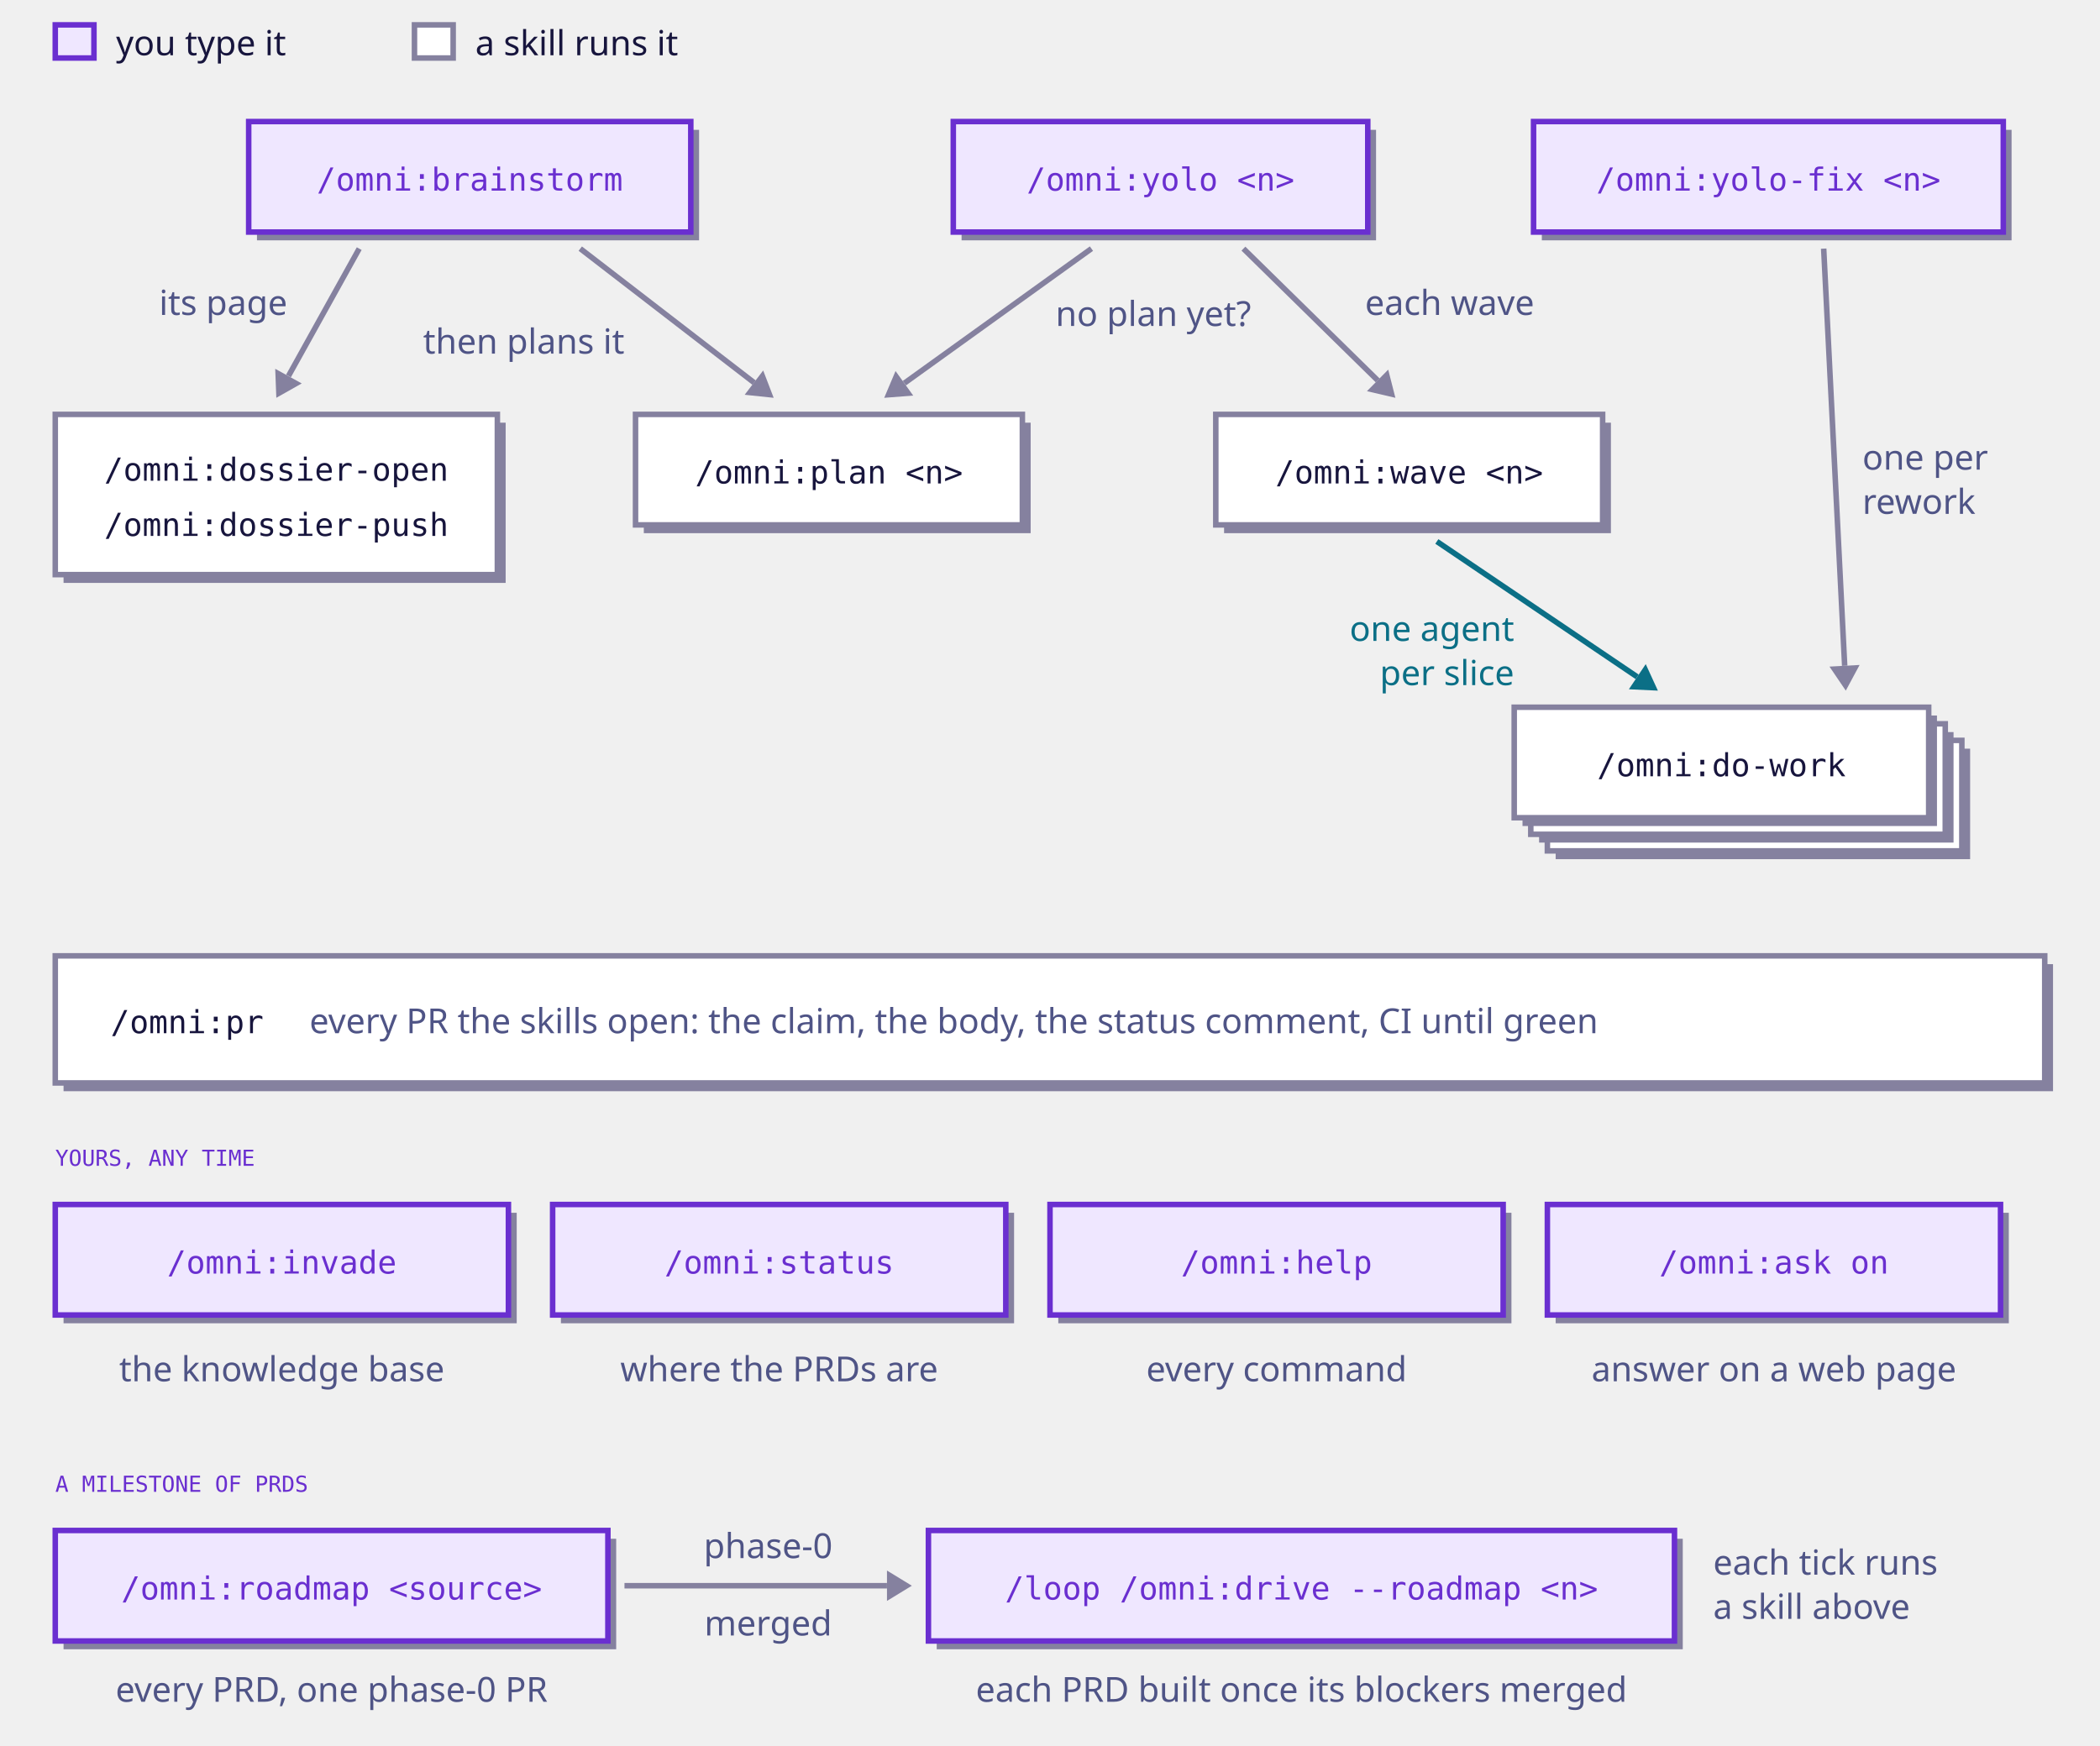
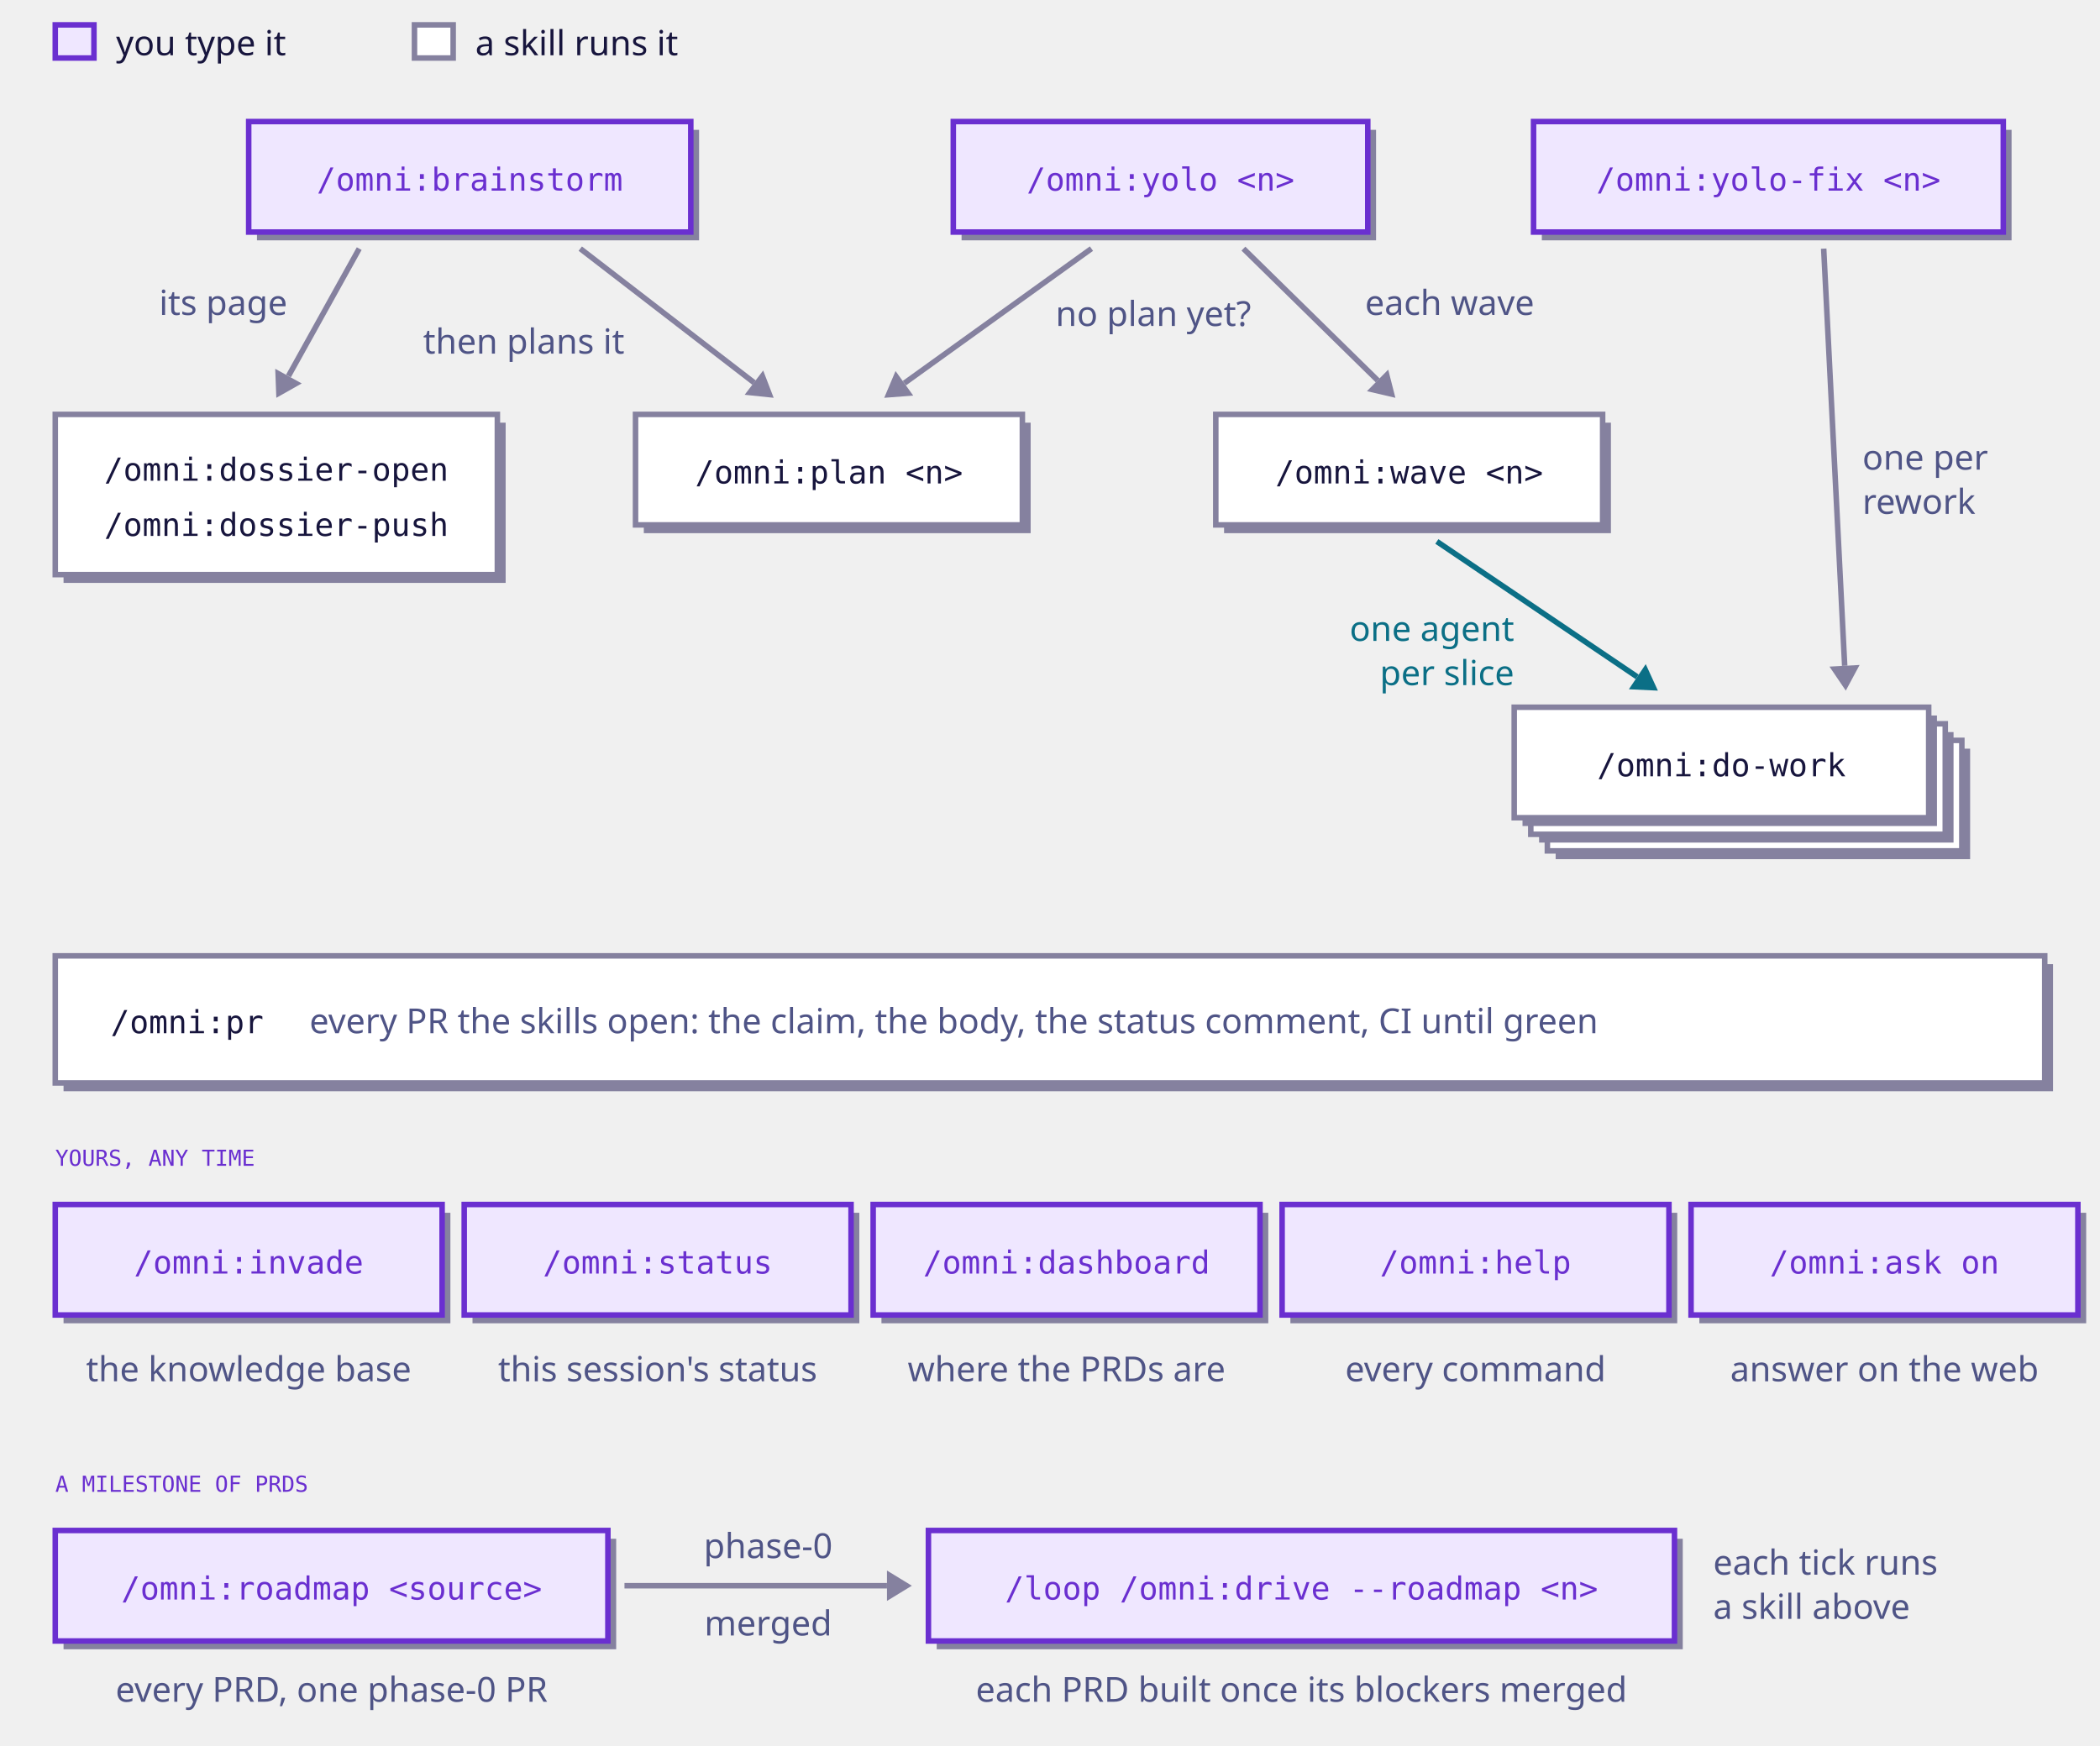
<svg xmlns="http://www.w3.org/2000/svg" viewBox="0 0 760 632" width="760" height="632">
  <style>
    svg { background: #f5f4fc; }
    text { font-family: 'Atkinson Hyperlegible Next', 'Atkinson Hyperlegible', system-ui, sans-serif; font-size: 14px; fill: #17153d; }
    .dg-px { font-family: 'Press Start 2P', ui-monospace, monospace; font-size: 10px; }
    .dg-tag { font-family: 'Press Start 2P', ui-monospace, monospace; font-size: 8px; }
    .dg-small { font-size: 12.5px; }
    .dg-code { font-family: 'JetBrains Mono', ui-monospace, monospace; font-size: 11.5px; }
    .dg-muted { fill: #4f5486; }
    .dg-box { fill: #ffffff; stroke: #85819f; stroke-width: 2; }
    .dg-shadow { fill: #85819f; }
    .dg-line { fill: none; stroke: #85819f; stroke-width: 2; }
    .dg-dash { stroke-dasharray: 6 5; }
    .dg-head { fill: #85819f; }
    .dg-edge-you { stroke: #6a2fd0; }
    .dg-key { fill: #efe7ff; stroke: #6a2fd0; }
    .dg-edge-agents { stroke: #0b6f86; }
    .dg-edge-app { stroke: #15703f; }
    .dg-you { fill: #6a2fd0; }
    .dg-agents { fill: #0b6f86; }
    .dg-app { fill: #15703f; }
    @media (prefers-color-scheme: dark) {
      svg { background: #0e0d33; }
      text { fill: #f2f4ff; }
      .dg-muted { fill: #a9aee6; }
      .dg-box { fill: #16144a; stroke: #6d6acc; }
      .dg-shadow { fill: #6d6acc; }
      .dg-line { stroke: #6d6acc; }
      .dg-head { fill: #6d6acc; }
      .dg-edge-you { stroke: #b37cff; }
      .dg-key { fill: #2a1d66; stroke: #b37cff; }
      .dg-edge-agents { stroke: #6ff0ff; }
      .dg-edge-app { stroke: #4ee08a; }
      .dg-you { fill: #b37cff; }
      .dg-agents { fill: #6ff0ff; }
      .dg-app { fill: #4ee08a; }
    }
  </style>
  <rect x="20" y="9" width="14" height="12" class="dg-box dg-key" />
  <text x="42" y="20" class="dg-small">you type it</text>
  <rect x="150" y="9" width="14" height="12" class="dg-box" />
  <text x="172" y="20" class="dg-small">a skill runs it</text>
  <rect x="93" y="47" width="160" height="40" class="dg-shadow" />
  <rect x="90" y="44" width="160" height="40" class="dg-box dg-key" />
  <text x="170" y="69" class="dg-code dg-you" text-anchor="middle">/omni:brainstorm</text>
  <rect x="348" y="47" width="150" height="40" class="dg-shadow" />
  <rect x="345" y="44" width="150" height="40" class="dg-box dg-key" />
  <text x="420" y="69" class="dg-code dg-you" text-anchor="middle">/omni:yolo &lt;n&gt;</text>
  <rect x="558" y="47" width="170" height="40" class="dg-shadow" />
  <rect x="555" y="44" width="170" height="40" class="dg-box dg-key" />
  <text x="640" y="69" class="dg-code dg-you" text-anchor="middle">/omni:yolo-fix &lt;n&gt;</text>
  <rect x="23" y="153" width="160" height="58" class="dg-shadow" />
  <rect x="20" y="150" width="160" height="58" class="dg-box" />
  <text x="100" y="174" class="dg-code" text-anchor="middle">/omni:dossier-open</text>
  <text x="100" y="194" class="dg-code" text-anchor="middle">/omni:dossier-push</text>
  <rect x="233" y="153" width="140" height="40" class="dg-shadow" />
  <rect x="230" y="150" width="140" height="40" class="dg-box" />
  <text x="300" y="175" class="dg-code" text-anchor="middle">/omni:plan &lt;n&gt;</text>
  <rect x="443" y="153" width="140" height="40" class="dg-shadow" />
  <rect x="440" y="150" width="140" height="40" class="dg-box" />
  <text x="510" y="175" class="dg-code" text-anchor="middle">/omni:wave &lt;n&gt;</text>
  <rect x="563" y="271" width="150" height="40" class="dg-shadow" />
  <rect x="560" y="268" width="150" height="40" class="dg-box" />
  <rect x="557" y="265" width="150" height="40" class="dg-shadow" />
  <rect x="554" y="262" width="150" height="40" class="dg-box" />
  <rect x="551" y="259" width="150" height="40" class="dg-shadow" />
  <rect x="548" y="256" width="150" height="40" class="dg-box" />
  <text x="623" y="281" class="dg-code" text-anchor="middle">/omni:do-work</text>
  <path d="M130 90 L104.4 136.1" class="dg-line" />
  <polygon points="100,144 99.6,133.5 109.2,138.8" class="dg-head" />
  <text x="104" y="114" class="dg-small dg-muted" text-anchor="end">its page</text>
  <path d="M210 90 L272.9 138.5" class="dg-line" />
  <polygon points="280,144 269.5,142.9 276.2,134.1" class="dg-head" />
  <text x="226" y="128" class="dg-small dg-muted" text-anchor="end">then plans it</text>
  <path d="M395 90 L327.3 138.7" class="dg-line" />
  <polygon points="320,144 324.1,134.3 330.5,143.2" class="dg-head" />
  <text x="382" y="118" class="dg-small dg-muted">no plan yet?</text>
  <path d="M450 90 L498.6 137.7" class="dg-line" />
  <polygon points="505,144 494.7,141.6 502.4,133.8" class="dg-head" />
  <text x="494" y="114" class="dg-small dg-muted">each wave</text>
  <path d="M520 196 L592.5 245" class="dg-line dg-edge-agents" />
  <polygon points="600,250 589.5,249.5 595.6,240.4" class="dg-head dg-agents" />
  <text x="548" y="232" class="dg-small dg-agents" text-anchor="end">one agent</text>
  <text x="548" y="248" class="dg-small dg-agents" text-anchor="end">per slice</text>
  <path d="M660 90 L667.6 241" class="dg-line" />
  <polygon points="668,250 662.1,241.3 673,240.7" class="dg-head" />
  <text x="674" y="170" class="dg-small dg-muted">one per</text>
  <text x="674" y="186" class="dg-small dg-muted">rework</text>
  <rect x="23" y="349" width="720" height="46" class="dg-shadow" />
  <rect x="20" y="346" width="720" height="46" class="dg-box" />
  <text x="40" y="374" class="dg-code">/omni:pr</text>
  <text x="112" y="374" class="dg-small dg-muted">every PR the skills open: the claim, the body, the status comment, CI until green</text>
  <text x="20" y="422" class="dg-tag dg-you">YOURS, ANY TIME</text>
-   <rect x="23" y="439" width="164" height="40" class="dg-shadow" />
-   <rect x="20" y="436" width="164" height="40" class="dg-box dg-key" />
-   <text x="102" y="461" class="dg-code dg-you" text-anchor="middle">/omni:invade</text>
-   <text x="102" y="500" class="dg-small dg-muted" text-anchor="middle">the knowledge base</text>
-   <rect x="203" y="439" width="164" height="40" class="dg-shadow" />
-   <rect x="200" y="436" width="164" height="40" class="dg-box dg-key" />
-   <text x="282" y="461" class="dg-code dg-you" text-anchor="middle">/omni:status</text>
-   <text x="282" y="500" class="dg-small dg-muted" text-anchor="middle">where the PRDs are</text>
-   <rect x="383" y="439" width="164" height="40" class="dg-shadow" />
-   <rect x="380" y="436" width="164" height="40" class="dg-box dg-key" />
-   <text x="462" y="461" class="dg-code dg-you" text-anchor="middle">/omni:help</text>
-   <text x="462" y="500" class="dg-small dg-muted" text-anchor="middle">every command</text>
-   <rect x="563" y="439" width="164" height="40" class="dg-shadow" />
-   <rect x="560" y="436" width="164" height="40" class="dg-box dg-key" />
-   <text x="642" y="461" class="dg-code dg-you" text-anchor="middle">/omni:ask on</text>
-   <text x="642" y="500" class="dg-small dg-muted" text-anchor="middle">answer on a web page</text>
+   <rect x="23" y="439" width="140" height="40" class="dg-shadow" />
+   <rect x="20" y="436" width="140" height="40" class="dg-box dg-key" />
+   <text x="90" y="461" class="dg-code dg-you" text-anchor="middle">/omni:invade</text>
+   <text x="90" y="500" class="dg-small dg-muted" text-anchor="middle">the knowledge base</text>
+   <rect x="171" y="439" width="140" height="40" class="dg-shadow" />
+   <rect x="168" y="436" width="140" height="40" class="dg-box dg-key" />
+   <text x="238" y="461" class="dg-code dg-you" text-anchor="middle">/omni:status</text>
+   <text x="238" y="500" class="dg-small dg-muted" text-anchor="middle">this session's status</text>
+   <rect x="319" y="439" width="140" height="40" class="dg-shadow" />
+   <rect x="316" y="436" width="140" height="40" class="dg-box dg-key" />
+   <text x="386" y="461" class="dg-code dg-you" text-anchor="middle">/omni:dashboard</text>
+   <text x="386" y="500" class="dg-small dg-muted" text-anchor="middle">where the PRDs are</text>
+   <rect x="467" y="439" width="140" height="40" class="dg-shadow" />
+   <rect x="464" y="436" width="140" height="40" class="dg-box dg-key" />
+   <text x="534" y="461" class="dg-code dg-you" text-anchor="middle">/omni:help</text>
+   <text x="534" y="500" class="dg-small dg-muted" text-anchor="middle">every command</text>
+   <rect x="615" y="439" width="140" height="40" class="dg-shadow" />
+   <rect x="612" y="436" width="140" height="40" class="dg-box dg-key" />
+   <text x="682" y="461" class="dg-code dg-you" text-anchor="middle">/omni:ask on</text>
+   <text x="682" y="500" class="dg-small dg-muted" text-anchor="middle">answer on the web</text>
  <text x="20" y="540" class="dg-tag dg-you">A MILESTONE OF PRDS</text>
  <rect x="23" y="557" width="200" height="40" class="dg-shadow" />
  <rect x="20" y="554" width="200" height="40" class="dg-box dg-key" />
  <text x="120" y="579" class="dg-code dg-you" text-anchor="middle">/omni:roadmap &lt;source&gt;</text>
  <text x="120" y="616" class="dg-small dg-muted" text-anchor="middle">every PRD, one phase-0 PR</text>
  <path d="M226 574 L321 574" class="dg-line" />
  <polygon points="330,574 321,579.5 321,568.5" class="dg-head" />
  <text x="278" y="564" class="dg-small dg-muted" text-anchor="middle">phase-0</text>
  <text x="278" y="592" class="dg-small dg-muted" text-anchor="middle">merged</text>
  <rect x="339" y="557" width="270" height="40" class="dg-shadow" />
  <rect x="336" y="554" width="270" height="40" class="dg-box dg-key" />
  <text x="471" y="579" class="dg-code dg-you" text-anchor="middle">/loop /omni:drive --roadmap &lt;n&gt;</text>
  <text x="471" y="616" class="dg-small dg-muted" text-anchor="middle">each PRD built once its blockers merged</text>
  <text x="620" y="570" class="dg-small dg-muted">each tick runs</text>
  <text x="620" y="586" class="dg-small dg-muted">a skill above</text>
</svg>
